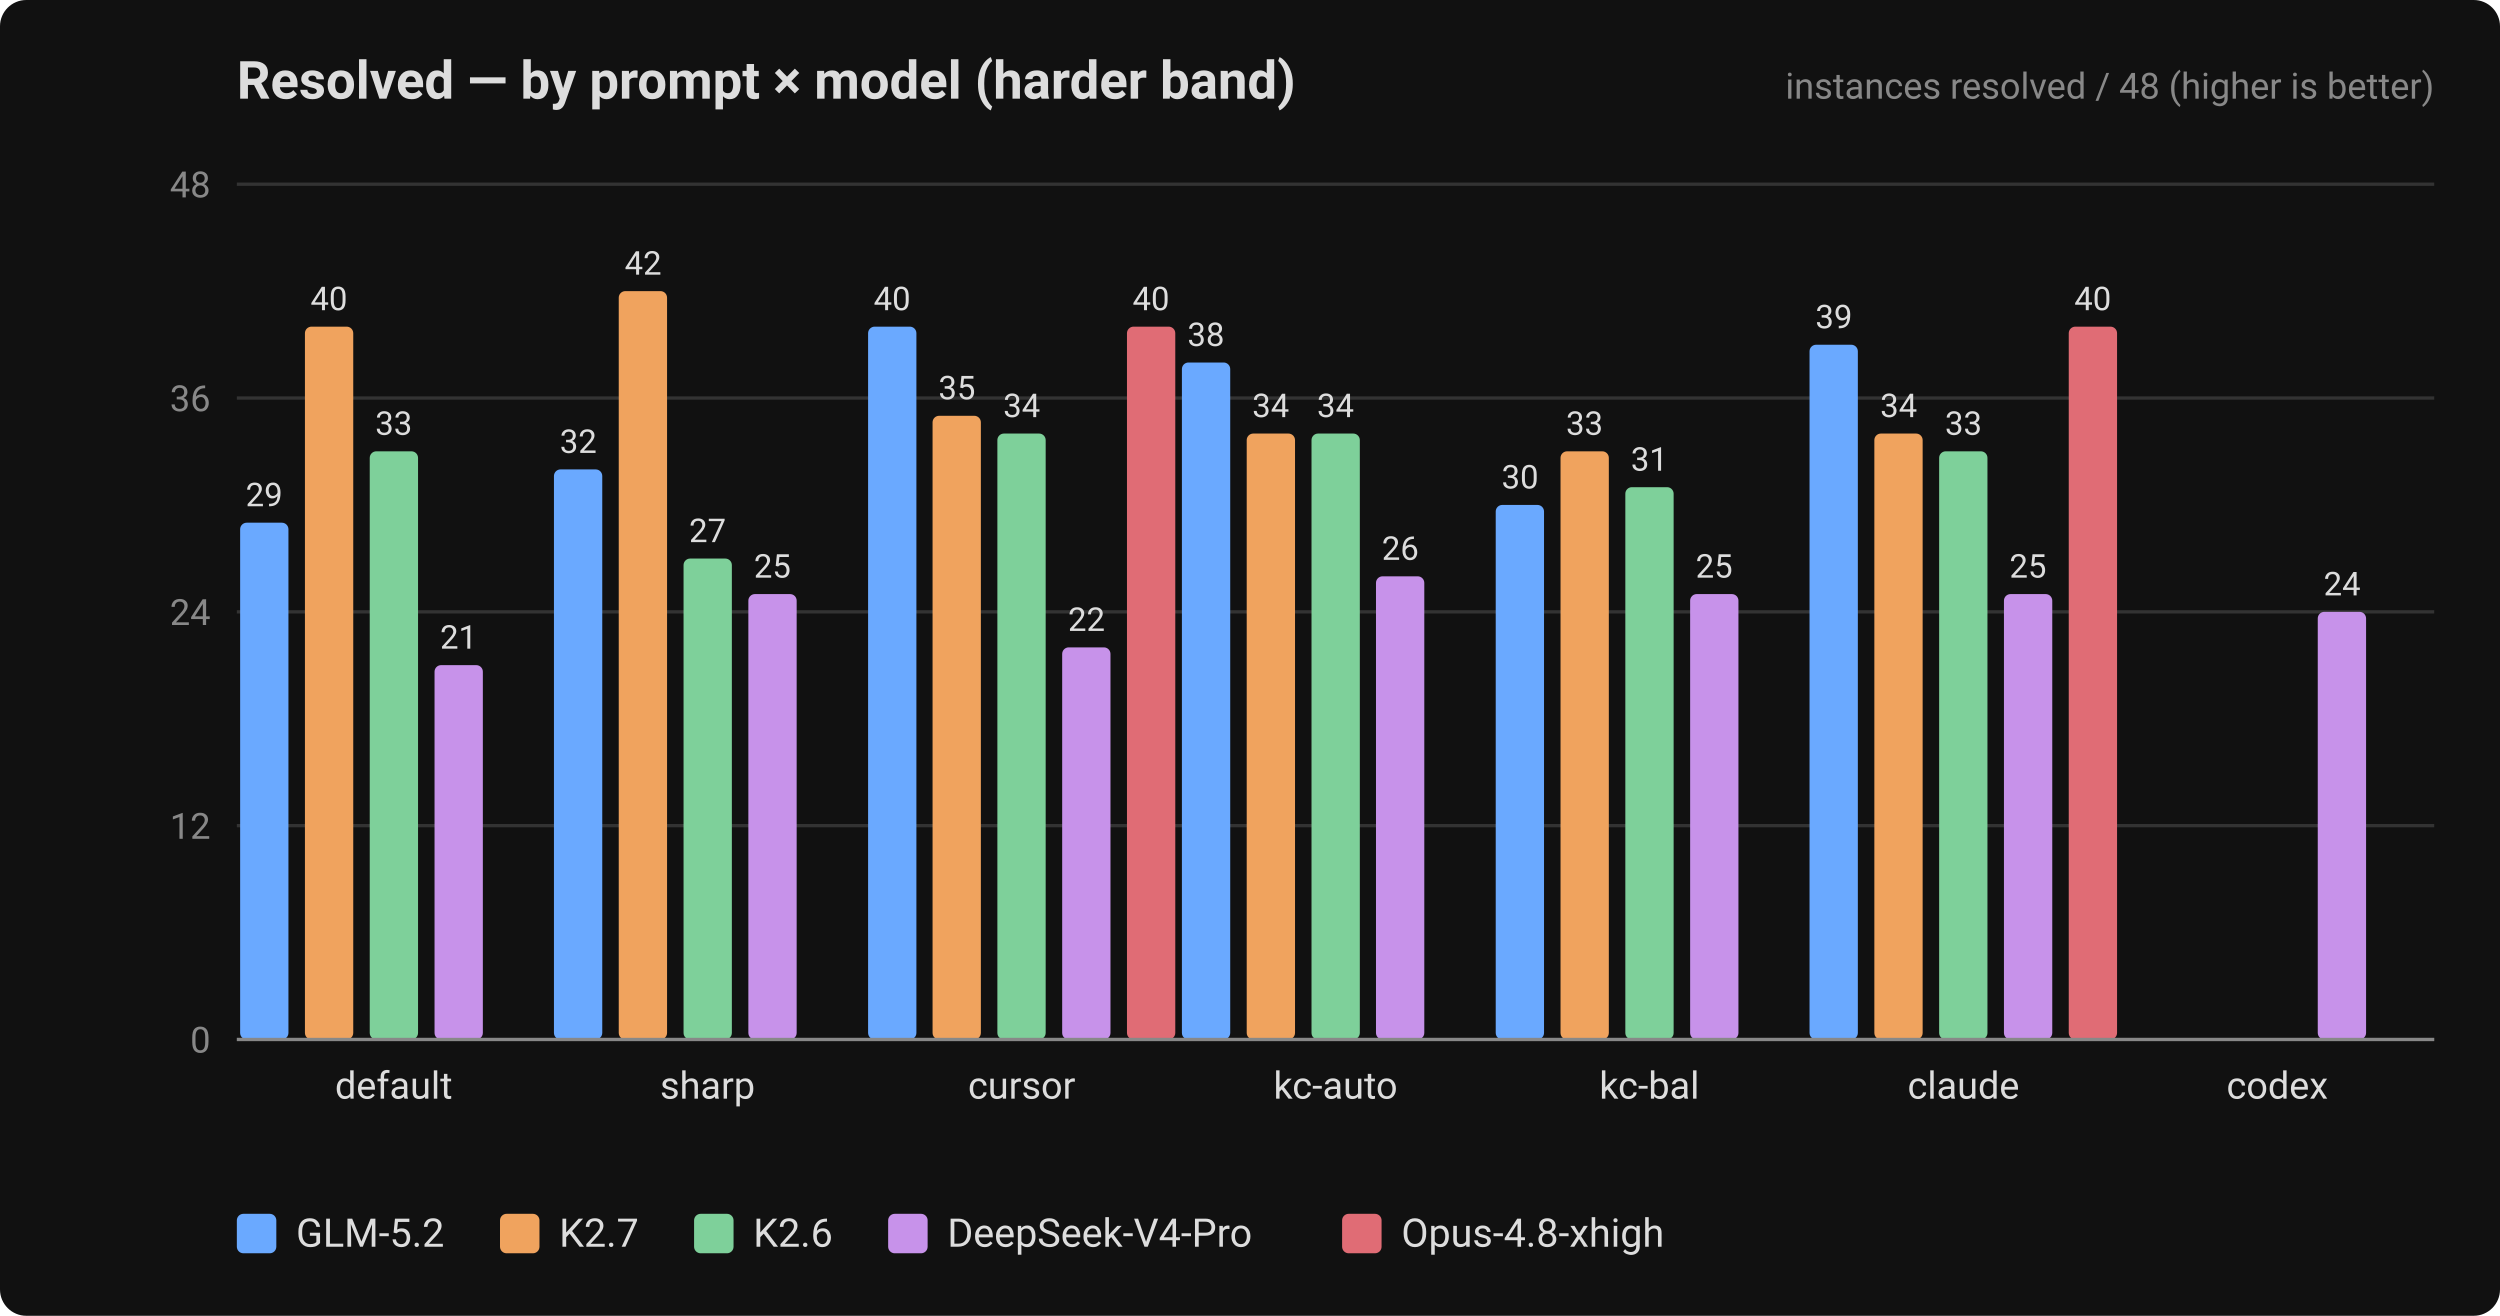
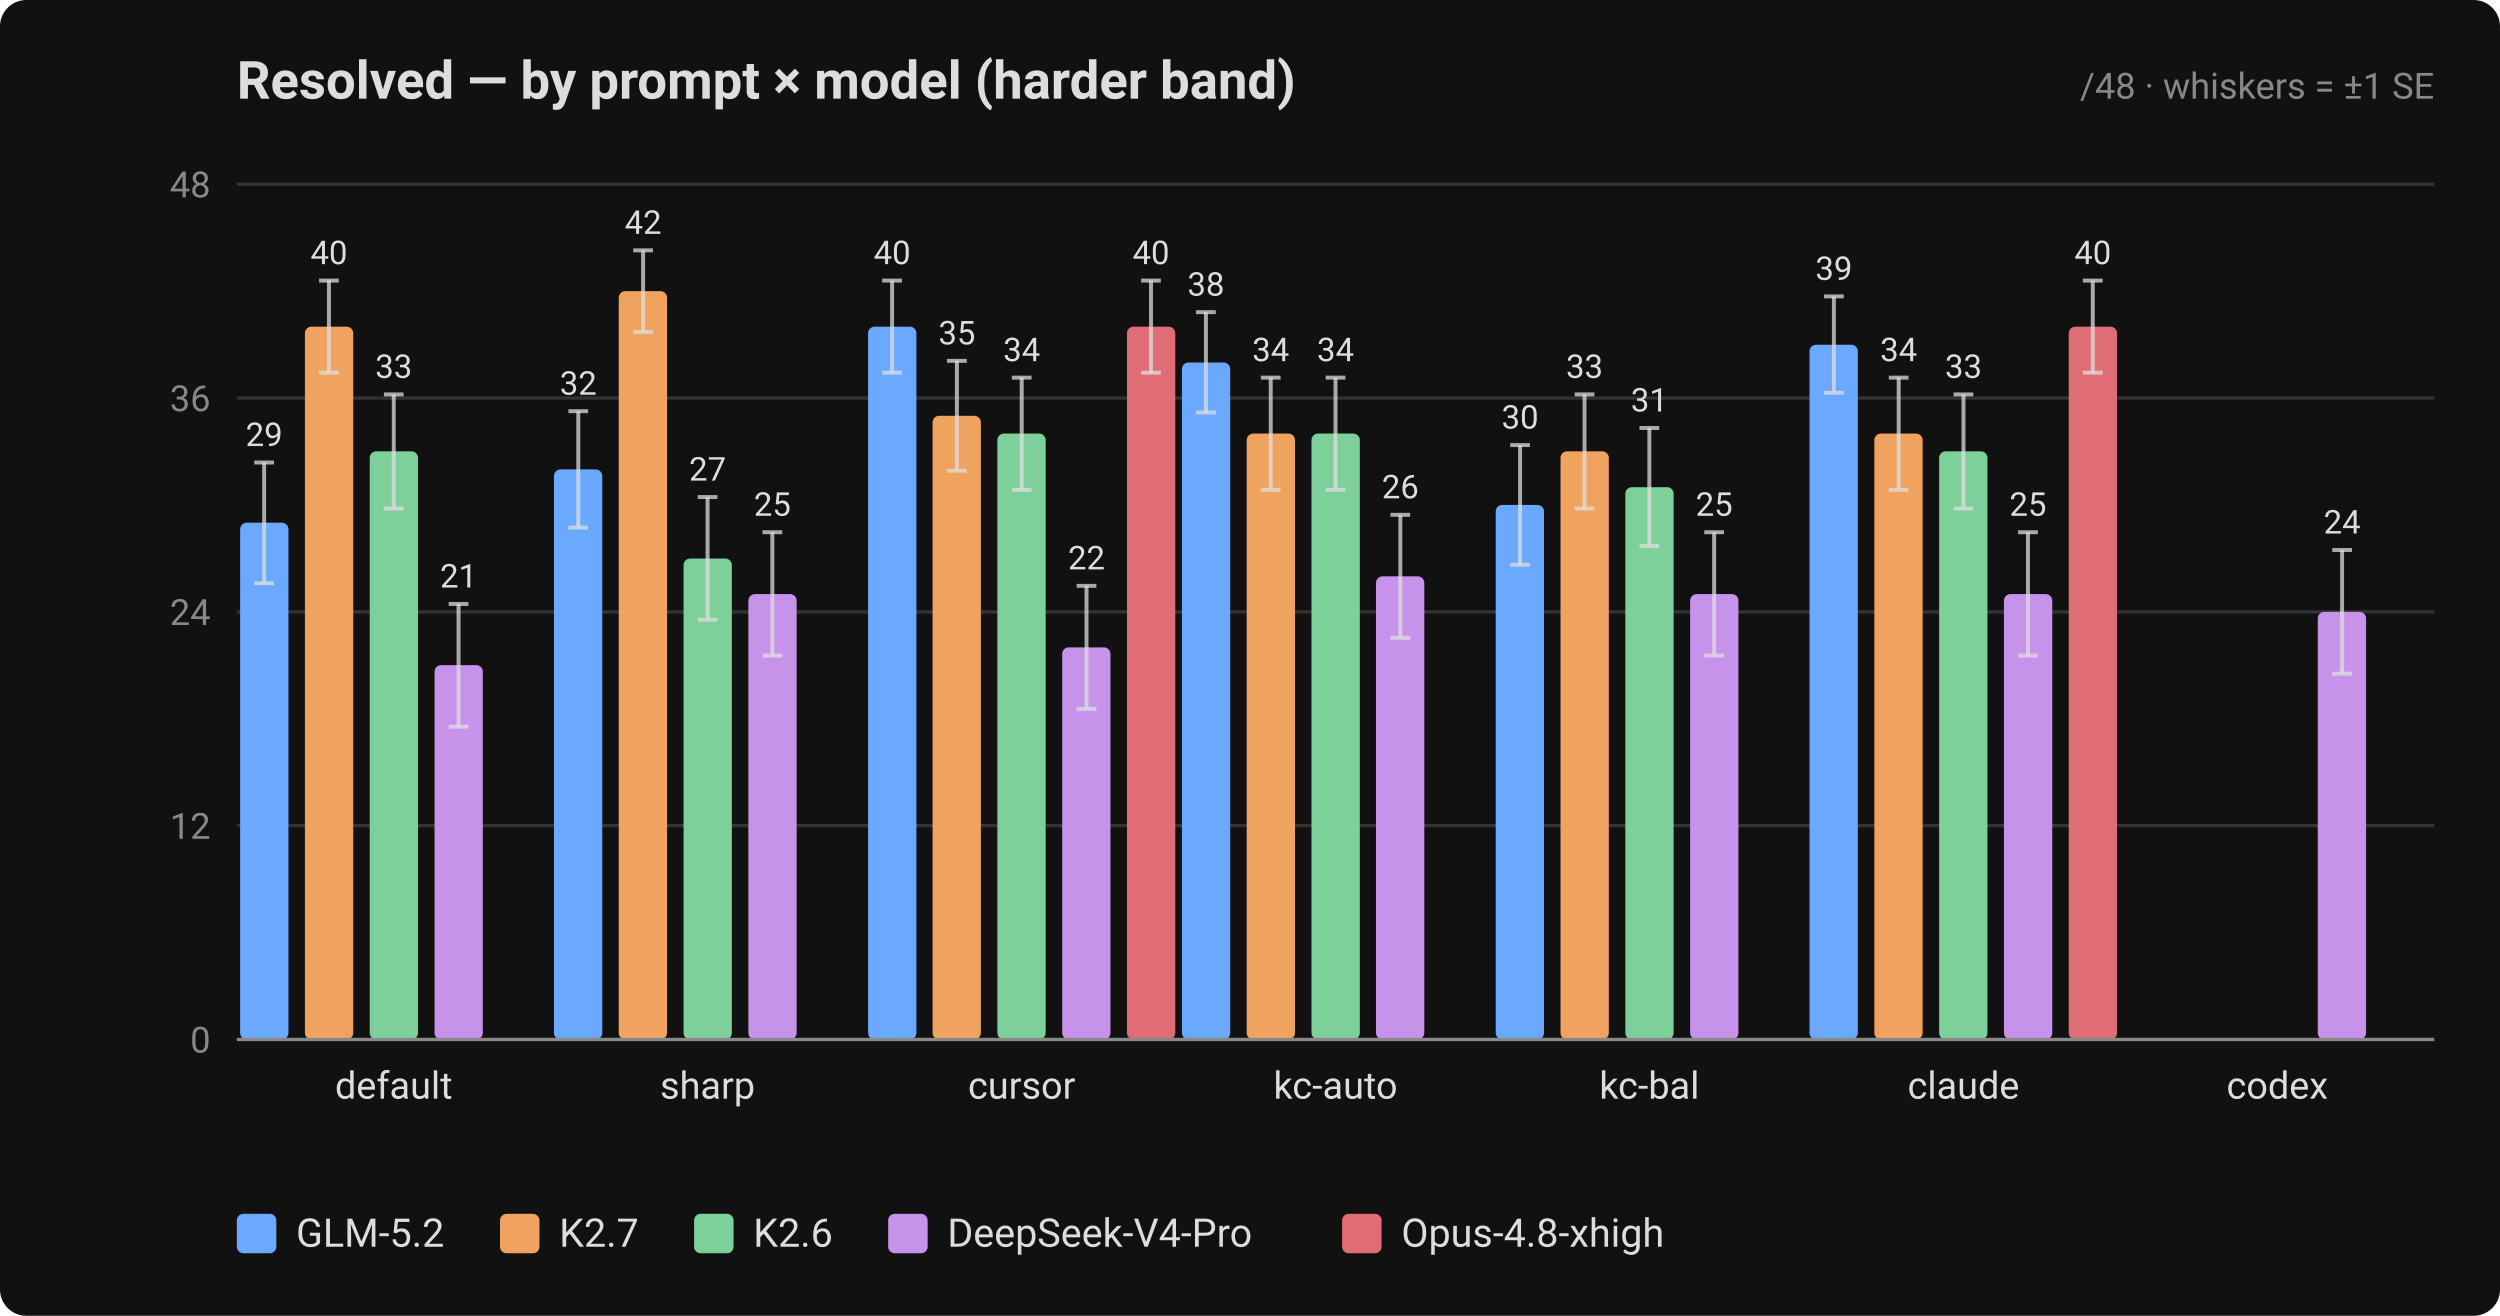
<svg xmlns="http://www.w3.org/2000/svg" width="760" height="400" viewBox="0 0 760 400" font-family="-apple-system,Segoe UI,Roboto,sans-serif">
  <rect width="760" height="400" fill="#111" rx="8" />
  <text x="72" y="30" fill="#ddd" font-size="16" font-weight="600">Resolved — by prompt × model (harder band)</text>
-   <text x="740" y="30" fill="#888" font-size="11" text-anchor="end">instances resolved / 48 (higher is better)</text>
+   <text x="740" y="30" fill="#888" font-size="11" text-anchor="end">/48 · whiskers = ±1 SE</text>
  <line x1="72" y1="316.0" x2="740" y2="316.0" stroke="#333" stroke-width="1" />
  <text x="64" y="320.0" fill="#888" font-size="11" text-anchor="end">0</text>
  <line x1="72" y1="251.0" x2="740" y2="251.0" stroke="#333" stroke-width="1" />
  <text x="64" y="255.0" fill="#888" font-size="11" text-anchor="end">12</text>
  <line x1="72" y1="186.0" x2="740" y2="186.0" stroke="#333" stroke-width="1" />
  <text x="64" y="190.0" fill="#888" font-size="11" text-anchor="end">24</text>
  <line x1="72" y1="121.0" x2="740" y2="121.0" stroke="#333" stroke-width="1" />
  <text x="64" y="125.0" fill="#888" font-size="11" text-anchor="end">36</text>
  <line x1="72" y1="56.0" x2="740" y2="56.0" stroke="#333" stroke-width="1" />
  <text x="64" y="60.0" fill="#888" font-size="11" text-anchor="end">48</text>
  <rect x="73.0" y="158.9" width="14.686" height="157.1" fill="#6aa9ff" rx="2" />
-   <text x="80.3" y="153.9" fill="#ddd" font-size="10" text-anchor="middle">29</text>
+   <line x1="77.3" y1="140.6" x2="83.3" y2="140.6" stroke="#ddd" stroke-width="1.2" opacity="0.75" />
+   <line x1="77.3" y1="177.3" x2="83.3" y2="177.3" stroke="#ddd" stroke-width="1.2" opacity="0.75" />
+   <line x1="80.3" y1="140.6" x2="80.3" y2="177.3" stroke="#ddd" stroke-width="1.2" opacity="0.75" />
+   <text x="80.3" y="135.6" fill="#ddd" font-size="10" text-anchor="middle">29</text>
  <rect x="92.7" y="99.3" width="14.686" height="216.7" fill="#f0a35e" rx="2" />
-   <text x="100.0" y="94.3" fill="#ddd" font-size="10" text-anchor="middle">40</text>
+   <line x1="97.0" y1="85.3" x2="103.0" y2="85.3" stroke="#ddd" stroke-width="1.2" opacity="0.75" />
+   <line x1="97.0" y1="113.3" x2="103.0" y2="113.3" stroke="#ddd" stroke-width="1.2" opacity="0.75" />
+   <line x1="100.0" y1="85.3" x2="100.0" y2="113.3" stroke="#ddd" stroke-width="1.2" opacity="0.75" />
+   <text x="100.0" y="80.3" fill="#ddd" font-size="10" text-anchor="middle">40</text>
  <rect x="112.4" y="137.2" width="14.686" height="178.8" fill="#7ed09a" rx="2" />
-   <text x="119.7" y="132.2" fill="#ddd" font-size="10" text-anchor="middle">33</text>
+   <line x1="116.7" y1="119.9" x2="122.7" y2="119.9" stroke="#ddd" stroke-width="1.2" opacity="0.75" />
+   <line x1="116.7" y1="154.6" x2="122.7" y2="154.6" stroke="#ddd" stroke-width="1.2" opacity="0.75" />
+   <line x1="119.7" y1="119.9" x2="119.7" y2="154.6" stroke="#ddd" stroke-width="1.2" opacity="0.75" />
+   <text x="119.7" y="114.9" fill="#ddd" font-size="10" text-anchor="middle">33</text>
  <rect x="132.1" y="202.2" width="14.686" height="113.8" fill="#c792ea" rx="2" />
-   <text x="139.4" y="197.2" fill="#ddd" font-size="10" text-anchor="middle">21</text>
+   <line x1="136.4" y1="183.6" x2="142.4" y2="183.6" stroke="#ddd" stroke-width="1.2" opacity="0.75" />
+   <line x1="136.4" y1="220.9" x2="142.4" y2="220.9" stroke="#ddd" stroke-width="1.2" opacity="0.75" />
+   <line x1="139.4" y1="183.6" x2="139.4" y2="220.9" stroke="#ddd" stroke-width="1.2" opacity="0.75" />
+   <text x="139.4" y="178.6" fill="#ddd" font-size="10" text-anchor="middle">21</text>
  <text x="119.7" y="334" fill="#ddd" font-size="11.5" text-anchor="middle">default</text>
  <rect x="168.4" y="142.7" width="14.686" height="173.3" fill="#6aa9ff" rx="2" />
-   <text x="175.8" y="137.7" fill="#ddd" font-size="10" text-anchor="middle">32</text>
+   <line x1="172.8" y1="125.0" x2="178.8" y2="125.0" stroke="#ddd" stroke-width="1.2" opacity="0.75" />
+   <line x1="172.8" y1="160.4" x2="178.8" y2="160.4" stroke="#ddd" stroke-width="1.2" opacity="0.75" />
+   <line x1="175.8" y1="125.0" x2="175.8" y2="160.4" stroke="#ddd" stroke-width="1.2" opacity="0.75" />
+   <text x="175.8" y="120.0" fill="#ddd" font-size="10" text-anchor="middle">32</text>
  <rect x="188.1" y="88.5" width="14.686" height="227.5" fill="#f0a35e" rx="2" />
-   <text x="195.5" y="83.5" fill="#ddd" font-size="10" text-anchor="middle">42</text>
+   <line x1="192.5" y1="76.1" x2="198.5" y2="76.1" stroke="#ddd" stroke-width="1.2" opacity="0.75" />
+   <line x1="192.5" y1="100.9" x2="198.5" y2="100.9" stroke="#ddd" stroke-width="1.2" opacity="0.75" />
+   <line x1="195.5" y1="76.1" x2="195.5" y2="100.9" stroke="#ddd" stroke-width="1.2" opacity="0.75" />
+   <text x="195.5" y="71.1" fill="#ddd" font-size="10" text-anchor="middle">42</text>
  <rect x="207.8" y="169.8" width="14.686" height="146.2" fill="#7ed09a" rx="2" />
-   <text x="215.1" y="164.8" fill="#ddd" font-size="10" text-anchor="middle">27</text>
+   <line x1="212.1" y1="151.1" x2="218.1" y2="151.1" stroke="#ddd" stroke-width="1.2" opacity="0.75" />
+   <line x1="212.1" y1="188.4" x2="218.1" y2="188.4" stroke="#ddd" stroke-width="1.2" opacity="0.75" />
+   <line x1="215.1" y1="151.1" x2="215.1" y2="188.4" stroke="#ddd" stroke-width="1.2" opacity="0.75" />
+   <text x="215.1" y="146.1" fill="#ddd" font-size="10" text-anchor="middle">27</text>
  <rect x="227.5" y="180.6" width="14.686" height="135.4" fill="#c792ea" rx="2" />
-   <text x="234.8" y="175.6" fill="#ddd" font-size="10" text-anchor="middle">25</text>
+   <line x1="231.8" y1="161.8" x2="237.8" y2="161.8" stroke="#ddd" stroke-width="1.2" opacity="0.75" />
+   <line x1="231.8" y1="199.3" x2="237.8" y2="199.3" stroke="#ddd" stroke-width="1.2" opacity="0.75" />
+   <line x1="234.8" y1="161.8" x2="234.8" y2="199.3" stroke="#ddd" stroke-width="1.2" opacity="0.75" />
+   <text x="234.8" y="156.8" fill="#ddd" font-size="10" text-anchor="middle">25</text>
  <text x="215.1" y="334" fill="#ddd" font-size="11.5" text-anchor="middle">sharp</text>
  <rect x="263.9" y="99.3" width="14.686" height="216.7" fill="#6aa9ff" rx="2" />
-   <text x="271.2" y="94.3" fill="#ddd" font-size="10" text-anchor="middle">40</text>
+   <line x1="268.2" y1="85.3" x2="274.2" y2="85.3" stroke="#ddd" stroke-width="1.2" opacity="0.75" />
+   <line x1="268.2" y1="113.3" x2="274.2" y2="113.3" stroke="#ddd" stroke-width="1.2" opacity="0.75" />
+   <line x1="271.2" y1="85.3" x2="271.2" y2="113.3" stroke="#ddd" stroke-width="1.2" opacity="0.75" />
+   <text x="271.2" y="80.3" fill="#ddd" font-size="10" text-anchor="middle">40</text>
  <rect x="283.5" y="126.4" width="14.686" height="189.6" fill="#f0a35e" rx="2" />
-   <text x="290.9" y="121.4" fill="#ddd" font-size="10" text-anchor="middle">35</text>
+   <line x1="287.9" y1="109.7" x2="293.9" y2="109.7" stroke="#ddd" stroke-width="1.2" opacity="0.75" />
+   <line x1="287.9" y1="143.1" x2="293.9" y2="143.1" stroke="#ddd" stroke-width="1.2" opacity="0.75" />
+   <line x1="290.9" y1="109.7" x2="290.9" y2="143.1" stroke="#ddd" stroke-width="1.2" opacity="0.75" />
+   <text x="290.9" y="104.7" fill="#ddd" font-size="10" text-anchor="middle">35</text>
  <rect x="303.2" y="131.8" width="14.686" height="184.2" fill="#7ed09a" rx="2" />
-   <text x="310.6" y="126.8" fill="#ddd" font-size="10" text-anchor="middle">34</text>
+   <line x1="307.6" y1="114.8" x2="313.6" y2="114.8" stroke="#ddd" stroke-width="1.2" opacity="0.75" />
+   <line x1="307.6" y1="148.9" x2="313.6" y2="148.9" stroke="#ddd" stroke-width="1.2" opacity="0.75" />
+   <line x1="310.6" y1="114.8" x2="310.6" y2="148.9" stroke="#ddd" stroke-width="1.2" opacity="0.75" />
+   <text x="310.6" y="109.8" fill="#ddd" font-size="10" text-anchor="middle">34</text>
  <rect x="322.9" y="196.8" width="14.686" height="119.2" fill="#c792ea" rx="2" />
-   <text x="330.3" y="191.8" fill="#ddd" font-size="10" text-anchor="middle">22</text>
+   <line x1="327.3" y1="178.1" x2="333.3" y2="178.1" stroke="#ddd" stroke-width="1.2" opacity="0.75" />
+   <line x1="327.3" y1="215.5" x2="333.3" y2="215.5" stroke="#ddd" stroke-width="1.2" opacity="0.75" />
+   <line x1="330.3" y1="178.1" x2="330.3" y2="215.5" stroke="#ddd" stroke-width="1.2" opacity="0.75" />
+   <text x="330.3" y="173.1" fill="#ddd" font-size="10" text-anchor="middle">22</text>
  <rect x="342.6" y="99.3" width="14.686" height="216.7" fill="#e06c75" rx="2" />
-   <text x="349.9" y="94.3" fill="#ddd" font-size="10" text-anchor="middle">40</text>
+   <line x1="346.9" y1="85.3" x2="352.9" y2="85.3" stroke="#ddd" stroke-width="1.2" opacity="0.75" />
+   <line x1="346.9" y1="113.3" x2="352.9" y2="113.3" stroke="#ddd" stroke-width="1.2" opacity="0.75" />
+   <line x1="349.9" y1="85.3" x2="349.9" y2="113.3" stroke="#ddd" stroke-width="1.2" opacity="0.75" />
+   <text x="349.9" y="80.3" fill="#ddd" font-size="10" text-anchor="middle">40</text>
  <text x="310.6" y="334" fill="#ddd" font-size="11.5" text-anchor="middle">cursor</text>
  <rect x="359.3" y="110.2" width="14.686" height="205.8" fill="#6aa9ff" rx="2" />
-   <text x="366.6" y="105.2" fill="#ddd" font-size="10" text-anchor="middle">38</text>
+   <line x1="363.6" y1="94.9" x2="369.6" y2="94.9" stroke="#ddd" stroke-width="1.2" opacity="0.75" />
+   <line x1="363.6" y1="125.4" x2="369.6" y2="125.4" stroke="#ddd" stroke-width="1.2" opacity="0.75" />
+   <line x1="366.6" y1="94.9" x2="366.6" y2="125.4" stroke="#ddd" stroke-width="1.2" opacity="0.75" />
+   <text x="366.6" y="89.9" fill="#ddd" font-size="10" text-anchor="middle">38</text>
  <rect x="379.0" y="131.8" width="14.686" height="184.2" fill="#f0a35e" rx="2" />
-   <text x="386.3" y="126.8" fill="#ddd" font-size="10" text-anchor="middle">34</text>
+   <line x1="383.3" y1="114.8" x2="389.3" y2="114.8" stroke="#ddd" stroke-width="1.2" opacity="0.75" />
+   <line x1="383.3" y1="148.9" x2="389.3" y2="148.9" stroke="#ddd" stroke-width="1.2" opacity="0.75" />
+   <line x1="386.3" y1="114.8" x2="386.3" y2="148.9" stroke="#ddd" stroke-width="1.2" opacity="0.75" />
+   <text x="386.3" y="109.8" fill="#ddd" font-size="10" text-anchor="middle">34</text>
  <rect x="398.7" y="131.8" width="14.686" height="184.2" fill="#7ed09a" rx="2" />
-   <text x="406.0" y="126.8" fill="#ddd" font-size="10" text-anchor="middle">34</text>
+   <line x1="403.0" y1="114.8" x2="409.0" y2="114.8" stroke="#ddd" stroke-width="1.2" opacity="0.75" />
+   <line x1="403.0" y1="148.9" x2="409.0" y2="148.9" stroke="#ddd" stroke-width="1.2" opacity="0.75" />
+   <line x1="406.0" y1="114.8" x2="406.0" y2="148.9" stroke="#ddd" stroke-width="1.2" opacity="0.75" />
+   <text x="406.0" y="109.8" fill="#ddd" font-size="10" text-anchor="middle">34</text>
  <rect x="418.3" y="175.2" width="14.686" height="140.8" fill="#c792ea" rx="2" />
-   <text x="425.7" y="170.2" fill="#ddd" font-size="10" text-anchor="middle">26</text>
+   <line x1="422.7" y1="156.5" x2="428.7" y2="156.5" stroke="#ddd" stroke-width="1.2" opacity="0.75" />
+   <line x1="422.7" y1="193.9" x2="428.7" y2="193.9" stroke="#ddd" stroke-width="1.2" opacity="0.75" />
+   <line x1="425.7" y1="156.5" x2="425.7" y2="193.9" stroke="#ddd" stroke-width="1.2" opacity="0.75" />
+   <text x="425.7" y="151.5" fill="#ddd" font-size="10" text-anchor="middle">26</text>
  <text x="406.0" y="334" fill="#ddd" font-size="11.5" text-anchor="middle">kc-auto</text>
  <rect x="454.7" y="153.5" width="14.686" height="162.5" fill="#6aa9ff" rx="2" />
-   <text x="462.1" y="148.5" fill="#ddd" font-size="10" text-anchor="middle">30</text>
+   <line x1="459.1" y1="135.3" x2="465.1" y2="135.3" stroke="#ddd" stroke-width="1.2" opacity="0.75" />
+   <line x1="459.1" y1="171.7" x2="465.1" y2="171.7" stroke="#ddd" stroke-width="1.2" opacity="0.75" />
+   <line x1="462.1" y1="135.3" x2="462.1" y2="171.7" stroke="#ddd" stroke-width="1.2" opacity="0.75" />
+   <text x="462.1" y="130.3" fill="#ddd" font-size="10" text-anchor="middle">30</text>
  <rect x="474.4" y="137.2" width="14.686" height="178.8" fill="#f0a35e" rx="2" />
-   <text x="481.7" y="132.2" fill="#ddd" font-size="10" text-anchor="middle">33</text>
+   <line x1="478.7" y1="119.9" x2="484.7" y2="119.9" stroke="#ddd" stroke-width="1.2" opacity="0.75" />
+   <line x1="478.7" y1="154.6" x2="484.7" y2="154.6" stroke="#ddd" stroke-width="1.2" opacity="0.75" />
+   <line x1="481.7" y1="119.9" x2="481.7" y2="154.6" stroke="#ddd" stroke-width="1.2" opacity="0.75" />
+   <text x="481.7" y="114.9" fill="#ddd" font-size="10" text-anchor="middle">33</text>
  <rect x="494.1" y="148.1" width="14.686" height="167.9" fill="#7ed09a" rx="2" />
-   <text x="501.4" y="143.1" fill="#ddd" font-size="10" text-anchor="middle">31</text>
+   <line x1="498.4" y1="130.1" x2="504.4" y2="130.1" stroke="#ddd" stroke-width="1.2" opacity="0.75" />
+   <line x1="498.4" y1="166.0" x2="504.4" y2="166.0" stroke="#ddd" stroke-width="1.2" opacity="0.75" />
+   <line x1="501.4" y1="130.1" x2="501.4" y2="166.0" stroke="#ddd" stroke-width="1.2" opacity="0.75" />
+   <text x="501.4" y="125.1" fill="#ddd" font-size="10" text-anchor="middle">31</text>
  <rect x="513.8" y="180.6" width="14.686" height="135.4" fill="#c792ea" rx="2" />
-   <text x="521.1" y="175.6" fill="#ddd" font-size="10" text-anchor="middle">25</text>
+   <line x1="518.1" y1="161.8" x2="524.1" y2="161.8" stroke="#ddd" stroke-width="1.2" opacity="0.75" />
+   <line x1="518.1" y1="199.3" x2="524.1" y2="199.3" stroke="#ddd" stroke-width="1.2" opacity="0.75" />
+   <line x1="521.1" y1="161.8" x2="521.1" y2="199.3" stroke="#ddd" stroke-width="1.2" opacity="0.75" />
+   <text x="521.1" y="156.8" fill="#ddd" font-size="10" text-anchor="middle">25</text>
  <text x="501.4" y="334" fill="#ddd" font-size="11.5" text-anchor="middle">kc-bal</text>
  <rect x="550.1" y="104.8" width="14.686" height="211.2" fill="#6aa9ff" rx="2" />
-   <text x="557.5" y="99.8" fill="#ddd" font-size="10" text-anchor="middle">39</text>
+   <line x1="554.5" y1="90.1" x2="560.5" y2="90.1" stroke="#ddd" stroke-width="1.2" opacity="0.75" />
+   <line x1="554.5" y1="119.4" x2="560.5" y2="119.4" stroke="#ddd" stroke-width="1.2" opacity="0.75" />
+   <line x1="557.5" y1="90.1" x2="557.5" y2="119.4" stroke="#ddd" stroke-width="1.2" opacity="0.75" />
+   <text x="557.5" y="85.1" fill="#ddd" font-size="10" text-anchor="middle">39</text>
  <rect x="569.8" y="131.8" width="14.686" height="184.2" fill="#f0a35e" rx="2" />
-   <text x="577.2" y="126.8" fill="#ddd" font-size="10" text-anchor="middle">34</text>
+   <line x1="574.2" y1="114.8" x2="580.2" y2="114.8" stroke="#ddd" stroke-width="1.2" opacity="0.75" />
+   <line x1="574.2" y1="148.9" x2="580.2" y2="148.9" stroke="#ddd" stroke-width="1.2" opacity="0.75" />
+   <line x1="577.2" y1="114.8" x2="577.2" y2="148.9" stroke="#ddd" stroke-width="1.2" opacity="0.75" />
+   <text x="577.2" y="109.8" fill="#ddd" font-size="10" text-anchor="middle">34</text>
  <rect x="589.5" y="137.2" width="14.686" height="178.8" fill="#7ed09a" rx="2" />
-   <text x="596.9" y="132.2" fill="#ddd" font-size="10" text-anchor="middle">33</text>
+   <line x1="593.9" y1="119.9" x2="599.9" y2="119.9" stroke="#ddd" stroke-width="1.2" opacity="0.75" />
+   <line x1="593.9" y1="154.6" x2="599.9" y2="154.6" stroke="#ddd" stroke-width="1.2" opacity="0.75" />
+   <line x1="596.9" y1="119.9" x2="596.9" y2="154.6" stroke="#ddd" stroke-width="1.2" opacity="0.75" />
+   <text x="596.9" y="114.9" fill="#ddd" font-size="10" text-anchor="middle">33</text>
  <rect x="609.2" y="180.6" width="14.686" height="135.4" fill="#c792ea" rx="2" />
-   <text x="616.5" y="175.6" fill="#ddd" font-size="10" text-anchor="middle">25</text>
+   <line x1="613.5" y1="161.8" x2="619.5" y2="161.8" stroke="#ddd" stroke-width="1.2" opacity="0.75" />
+   <line x1="613.5" y1="199.3" x2="619.5" y2="199.3" stroke="#ddd" stroke-width="1.2" opacity="0.75" />
+   <line x1="616.5" y1="161.8" x2="616.5" y2="199.3" stroke="#ddd" stroke-width="1.2" opacity="0.75" />
+   <text x="616.5" y="156.8" fill="#ddd" font-size="10" text-anchor="middle">25</text>
  <rect x="628.9" y="99.3" width="14.686" height="216.7" fill="#e06c75" rx="2" />
-   <text x="636.2" y="94.3" fill="#ddd" font-size="10" text-anchor="middle">40</text>
+   <line x1="633.2" y1="85.3" x2="639.2" y2="85.3" stroke="#ddd" stroke-width="1.2" opacity="0.75" />
+   <line x1="633.2" y1="113.3" x2="639.2" y2="113.3" stroke="#ddd" stroke-width="1.2" opacity="0.75" />
+   <line x1="636.2" y1="85.3" x2="636.2" y2="113.3" stroke="#ddd" stroke-width="1.2" opacity="0.75" />
+   <text x="636.2" y="80.3" fill="#ddd" font-size="10" text-anchor="middle">40</text>
  <text x="596.9" y="334" fill="#ddd" font-size="11.5" text-anchor="middle">claude</text>
  <rect x="704.6" y="186.0" width="14.686" height="130.0" fill="#c792ea" rx="2" />
-   <text x="712.0" y="181.0" fill="#ddd" font-size="10" text-anchor="middle">24</text>
+   <line x1="709.0" y1="167.2" x2="715.0" y2="167.2" stroke="#ddd" stroke-width="1.2" opacity="0.75" />
+   <line x1="709.0" y1="204.8" x2="715.0" y2="204.8" stroke="#ddd" stroke-width="1.2" opacity="0.75" />
+   <line x1="712.0" y1="167.2" x2="712.0" y2="204.8" stroke="#ddd" stroke-width="1.2" opacity="0.75" />
+   <text x="712.0" y="162.2" fill="#ddd" font-size="10" text-anchor="middle">24</text>
  <text x="692.3" y="334" fill="#ddd" font-size="11.5" text-anchor="middle">codex</text>
  <line x1="72" y1="316" x2="740" y2="316" stroke="#888" stroke-width="1" />
  <rect x="72" y="369" width="12" height="12" fill="#6aa9ff" rx="2" />
  <text x="90" y="379" fill="#ddd" font-size="12">GLM-5.2</text>
  <rect x="152" y="369" width="12" height="12" fill="#f0a35e" rx="2" />
  <text x="170" y="379" fill="#ddd" font-size="12">K2.7</text>
  <rect x="211" y="369" width="12" height="12" fill="#7ed09a" rx="2" />
  <text x="229" y="379" fill="#ddd" font-size="12">K2.6</text>
  <rect x="270" y="369" width="12" height="12" fill="#c792ea" rx="2" />
  <text x="288" y="379" fill="#ddd" font-size="12">DeepSeek-V4-Pro</text>
  <rect x="408" y="369" width="12" height="12" fill="#e06c75" rx="2" />
  <text x="426" y="379" fill="#ddd" font-size="12">Opus-4.8-xhigh</text>
</svg>
